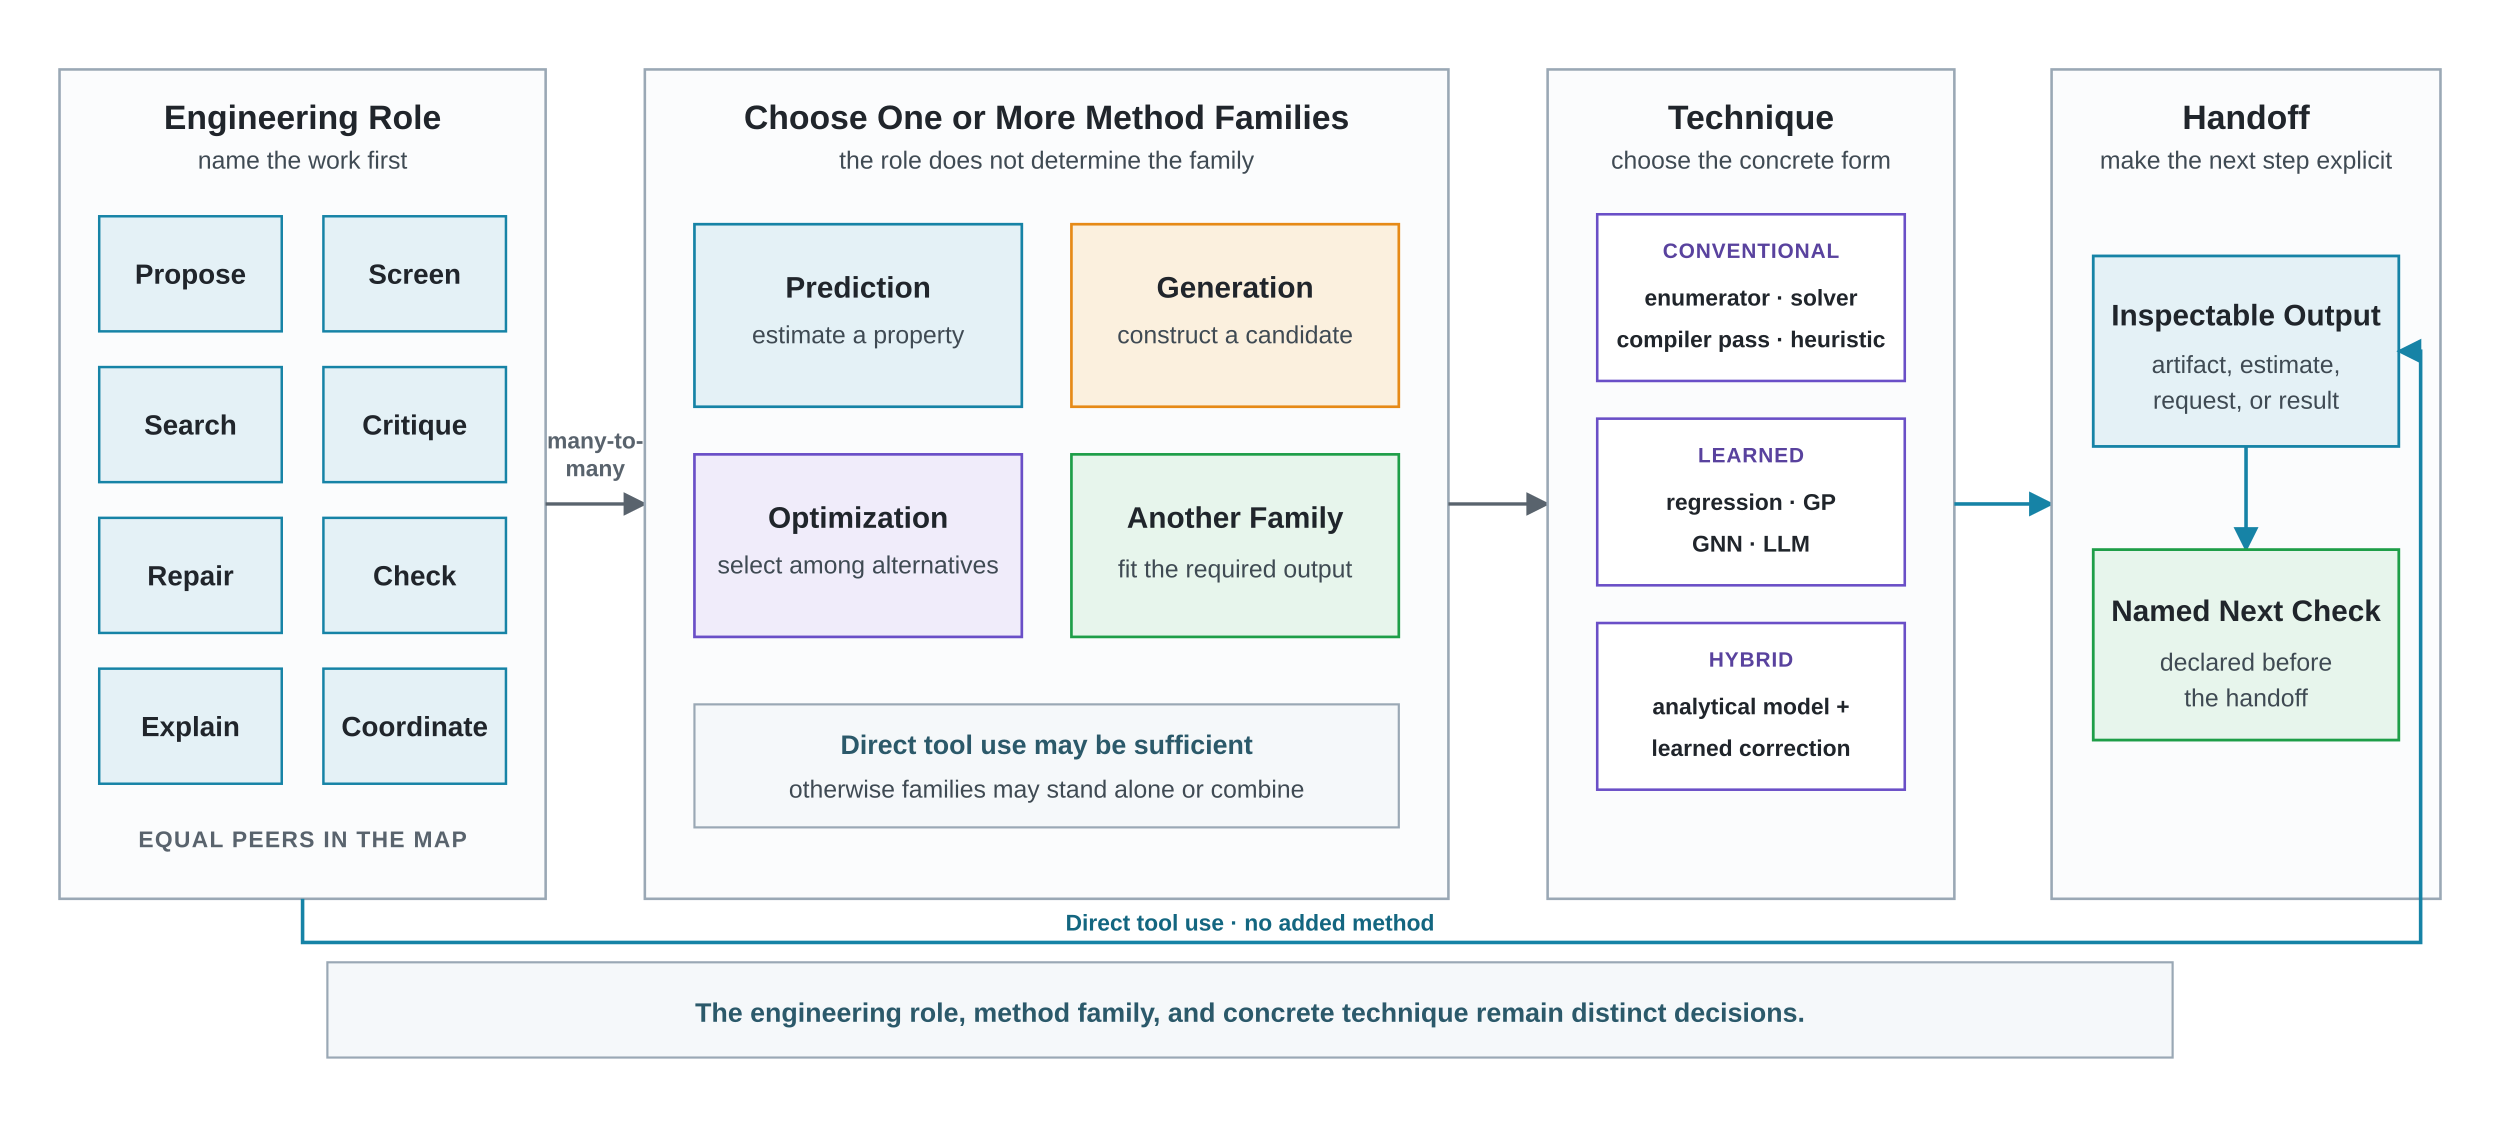
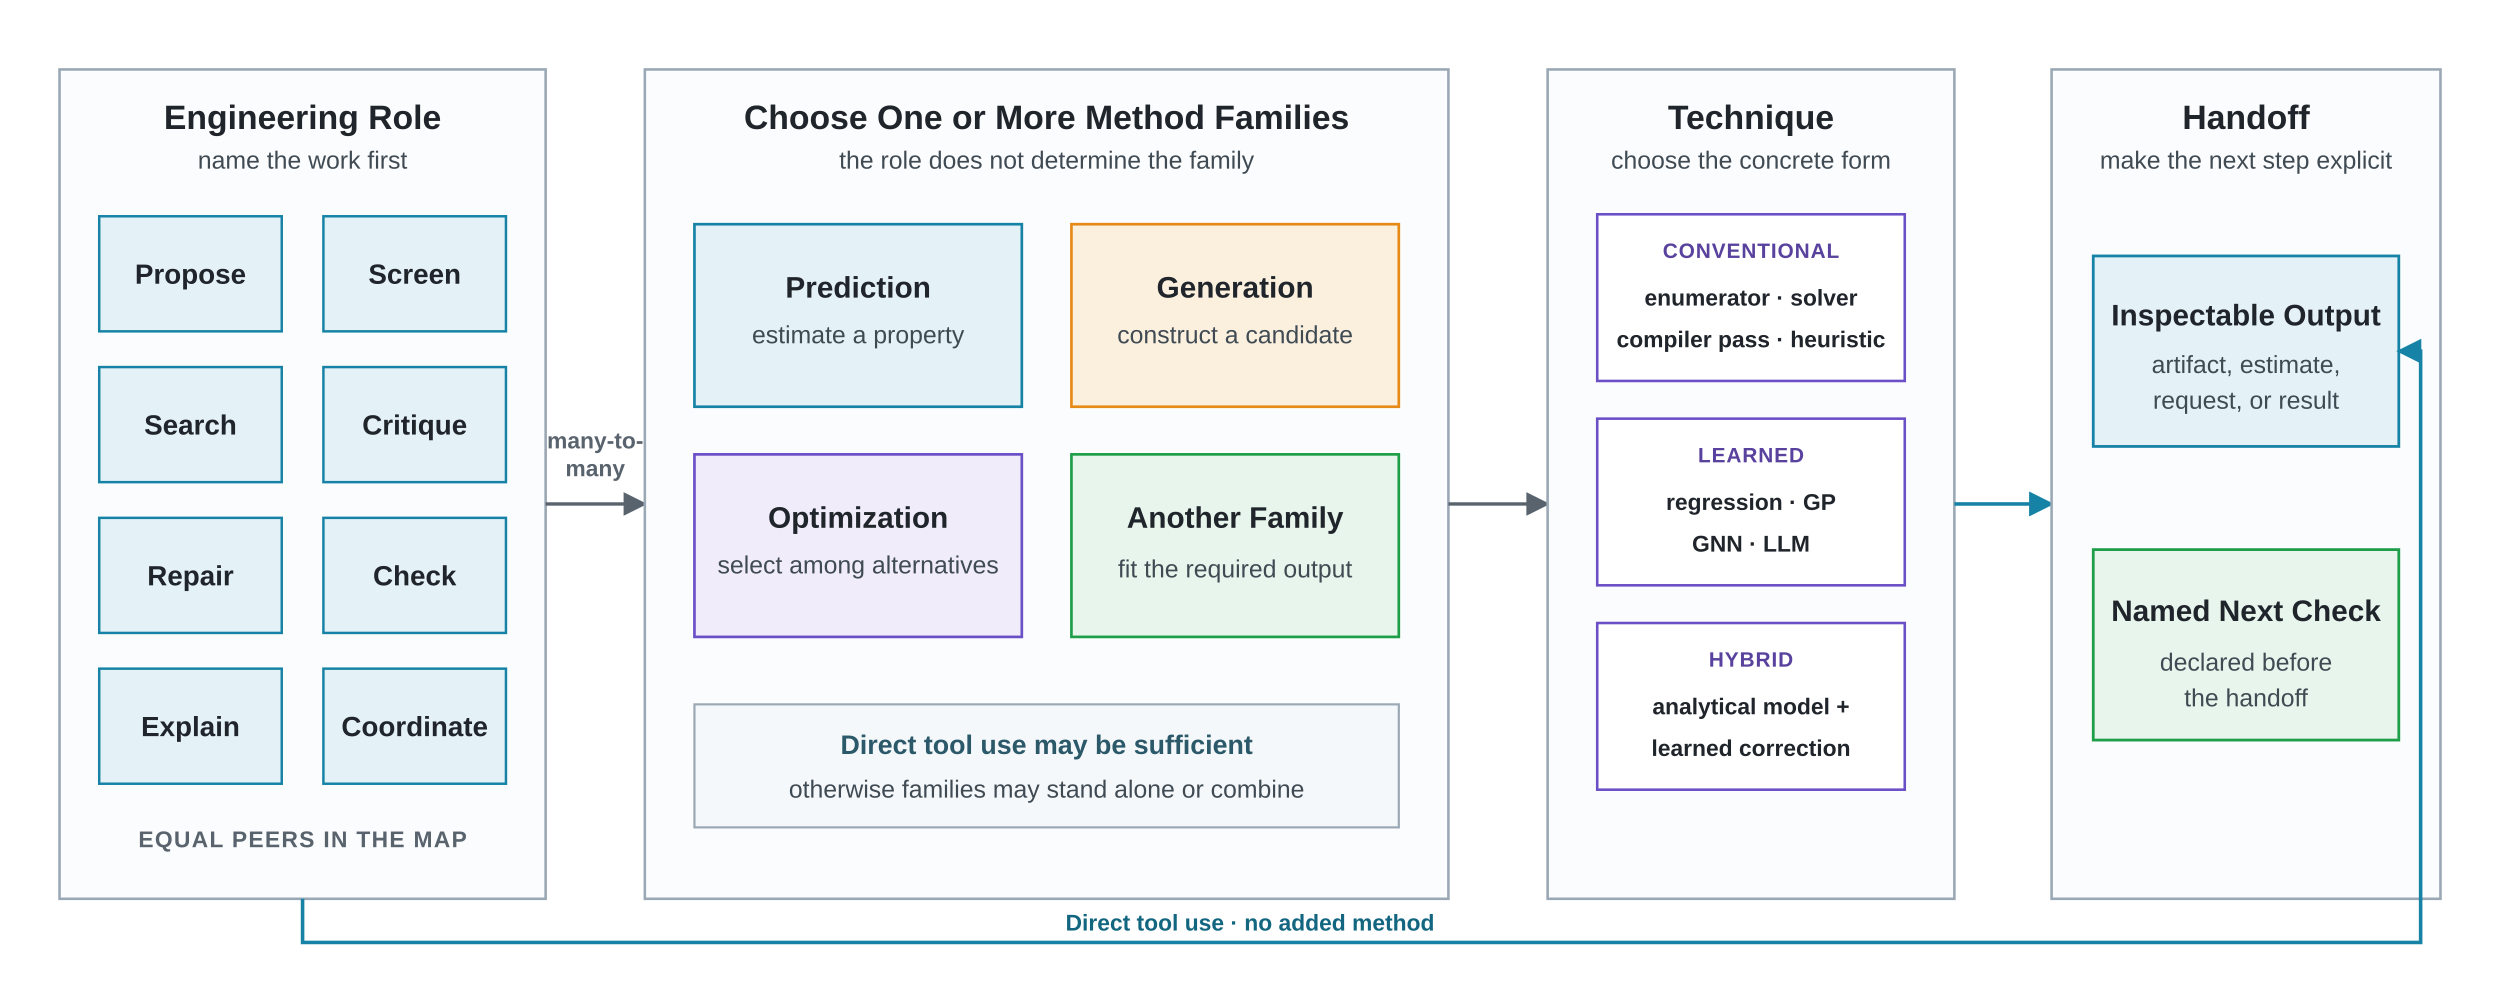
- <svg xmlns="http://www.w3.org/2000/svg" viewBox="0 0 1260 567" role="img" aria-labelledby="title desc">
+ <svg xmlns="http://www.w3.org/2000/svg" viewBox="0 0 1260 495" role="img" aria-labelledby="title desc">
  <defs>
    <marker id="arrow-gray" viewBox="0 0 10 10" refX="9" refY="5" markerWidth="7" markerHeight="7" orient="auto">
      <path d="M 0 0 L 10 5 L 0 10 z" fill="#59636D" />
    </marker>
    <marker id="arrow-blue" viewBox="0 0 10 10" refX="9" refY="5" markerWidth="7" markerHeight="7" orient="auto">
      <path d="M 0 0 L 10 5 L 0 10 z" fill="#1683A6" />
    </marker>
    <style>
      .font { font-family: Arial, Helvetica, sans-serif; }
      .eyebrow { font-size: 11.5px; font-weight: 700; fill: #59636D; letter-spacing: 0.65px; }
      .panel-title { font-size: 17px; font-weight: 700; fill: #20252B; }
      .role { font-size: 14px; font-weight: 700; fill: #20252B; }
      .choice { font-size: 15px; font-weight: 700; fill: #20252B; }
      .small { font-size: 12.5px; fill: #3F4A53; }
      .arrow-label { font-size: 11.5px; font-weight: 700; fill: #59636D; }
      .direct-label { font-size: 11.5px; font-weight: 700; fill: #136680; }
      .category { font-size: 10.5px; font-weight: 700; fill: #59429E; letter-spacing: 0.45px; }
      .mechanism { font-size: 11.5px; font-weight: 600; fill: #20252B; }
      .note { font-size: 13.5px; font-weight: 700; fill: #2B596A; }
      .panel { fill: #FBFCFD; stroke: #9AA8B5; stroke-width: 1.3; }
      .role-box { fill: #E4F1F6; stroke: #1683A6; stroke-width: 1.25; }
      .prediction { fill: #E4F1F6; stroke: #1683A6; stroke-width: 1.35; }
      .generation { fill: #FBF0DE; stroke: #E68A17; stroke-width: 1.35; }
      .optimization { fill: #F0ECFA; stroke: #6A4FC7; stroke-width: 1.35; }
      .other { fill: #E7F5EC; stroke: #1E9E48; stroke-width: 1.35; }
      .technique { fill: #FFFFFF; stroke: #6A4FC7; stroke-width: 1.3; }
      .output { fill: #E4F1F6; stroke: #1683A6; stroke-width: 1.4; }
      .check { fill: #E7F5EC; stroke: #1E9E48; stroke-width: 1.4; }
      .flow { fill: none; stroke: #59636D; stroke-width: 1.7; }
      .flow-blue { fill: none; stroke: #1683A6; stroke-width: 1.8; }
      .direct-flow { fill: none; stroke: #1683A6; stroke-width: 1.8; }
      .selection-band { fill: #F5F8FA; stroke: #9AA8B5; stroke-width: 1.1; }
    </style>
  </defs>
  <rect width="1260" height="567" fill="#FFFFFF" />
  <g class="font">
    <rect class="panel" x="30" y="35" width="245" height="418" />
    <text class="panel-title" x="152.5" y="65" text-anchor="middle">Engineering Role</text>
    <text class="small" x="152.5" y="85" text-anchor="middle">name the work first</text>
    <rect class="role-box" x="50" y="109" width="92" height="58" />
    <text class="role" x="96" y="143" text-anchor="middle">Propose</text>
    <rect class="role-box" x="163" y="109" width="92" height="58" />
    <text class="role" x="209" y="143" text-anchor="middle">Screen</text>
    <rect class="role-box" x="50" y="185" width="92" height="58" />
    <text class="role" x="96" y="219" text-anchor="middle">Search</text>
    <rect class="role-box" x="163" y="185" width="92" height="58" />
    <text class="role" x="209" y="219" text-anchor="middle">Critique</text>
    <rect class="role-box" x="50" y="261" width="92" height="58" />
    <text class="role" x="96" y="295" text-anchor="middle">Repair</text>
    <rect class="role-box" x="163" y="261" width="92" height="58" />
    <text class="role" x="209" y="295" text-anchor="middle">Check</text>
    <rect class="role-box" x="50" y="337" width="92" height="58" />
    <text class="role" x="96" y="371" text-anchor="middle">Explain</text>
    <rect class="role-box" x="163" y="337" width="92" height="58" />
    <text class="role" x="209" y="371" text-anchor="middle">Coordinate</text>
    <text class="eyebrow" x="152.5" y="427" text-anchor="middle">EQUAL PEERS IN THE MAP</text>
    <text class="arrow-label" x="300" y="226" text-anchor="middle">many-to-</text>
    <text class="arrow-label" x="300" y="240" text-anchor="middle">many</text>
    <line class="flow" x1="275" y1="254" x2="325" y2="254" marker-end="url(#arrow-gray)" />
    <rect class="panel" x="325" y="35" width="405" height="418" />
    <text class="panel-title" x="527.5" y="65" text-anchor="middle">Choose One or More Method Families</text>
    <text class="small" x="527.5" y="85" text-anchor="middle">the role does not determine the family</text>
    <rect class="prediction" x="350" y="113" width="165" height="92" />
    <text class="choice" x="432.5" y="150" text-anchor="middle">Prediction</text>
    <text class="small" x="432.5" y="173" text-anchor="middle">estimate a property</text>
    <rect class="generation" x="540" y="113" width="165" height="92" />
    <text class="choice" x="622.5" y="150" text-anchor="middle">Generation</text>
    <text class="small" x="622.5" y="173" text-anchor="middle">construct a candidate</text>
    <rect class="optimization" x="350" y="229" width="165" height="92" />
    <text class="choice" x="432.5" y="266" text-anchor="middle">Optimization</text>
    <text class="small" x="432.5" y="289" text-anchor="middle">select among alternatives</text>
    <rect class="other" x="540" y="229" width="165" height="92" />
    <text class="choice" x="622.5" y="266" text-anchor="middle">Another Family</text>
    <text class="small" x="622.5" y="291" text-anchor="middle">fit the required output</text>
    <rect class="selection-band" x="350" y="355" width="355" height="62" />
    <text class="note" x="527.5" y="380" text-anchor="middle">Direct tool use may be sufficient</text>
    <text class="small" x="527.5" y="402" text-anchor="middle">otherwise families may stand alone or combine</text>
    <line class="flow" x1="730" y1="254" x2="780" y2="254" marker-end="url(#arrow-gray)" />
    <rect class="panel" x="780" y="35" width="205" height="418" />
    <text class="panel-title" x="882.5" y="65" text-anchor="middle">Technique</text>
    <text class="small" x="882.5" y="85" text-anchor="middle">choose the concrete form</text>
    <rect class="technique" x="805" y="108" width="155" height="84" />
    <text class="category" x="882.5" y="130" text-anchor="middle">CONVENTIONAL</text>
    <text class="mechanism" x="882.5" y="154" text-anchor="middle">enumerator · solver</text>
    <text class="mechanism" x="882.5" y="175" text-anchor="middle">compiler pass · heuristic</text>
    <rect class="technique" x="805" y="211" width="155" height="84" />
    <text class="category" x="882.5" y="233" text-anchor="middle">LEARNED</text>
    <text class="mechanism" x="882.5" y="257" text-anchor="middle">regression · GP</text>
    <text class="mechanism" x="882.5" y="278" text-anchor="middle">GNN · LLM</text>
    <rect class="technique" x="805" y="314" width="155" height="84" />
    <text class="category" x="882.5" y="336" text-anchor="middle">HYBRID</text>
    <text class="mechanism" x="882.5" y="360" text-anchor="middle">analytical model +</text>
    <text class="mechanism" x="882.5" y="381" text-anchor="middle">learned correction</text>
    <line class="flow-blue" x1="985" y1="254" x2="1034" y2="254" marker-end="url(#arrow-blue)" />
    <rect class="panel" x="1034" y="35" width="196" height="418" />
    <text class="panel-title" x="1132" y="65" text-anchor="middle">Handoff</text>
    <text class="small" x="1132" y="85" text-anchor="middle">make the next step explicit</text>
    <rect class="output" x="1055" y="129" width="154" height="96" />
    <text class="choice" x="1132" y="164" text-anchor="middle">Inspectable Output</text>
    <text class="small" x="1132" y="188" text-anchor="middle">artifact, estimate,</text>
    <text class="small" x="1132" y="206" text-anchor="middle">request, or result</text>
-     <line class="flow-blue" x1="1132" y1="225" x2="1132" y2="277" marker-end="url(#arrow-blue)" />
    <rect class="check" x="1055" y="277" width="154" height="96" />
    <text class="choice" x="1132" y="313" text-anchor="middle">Named Next Check</text>
    <text class="small" x="1132" y="338" text-anchor="middle">declared before</text>
    <text class="small" x="1132" y="356" text-anchor="middle">the handoff</text>
    <path class="direct-flow" d="M 152.5 453 V 475 H 1220 V 177 H 1209" marker-end="url(#arrow-blue)" />
    <text class="direct-label" x="630" y="469" text-anchor="middle">Direct tool use · no added method</text>
-     <rect class="selection-band" x="165" y="485" width="930" height="48" />
-     <text class="note" x="630" y="515" text-anchor="middle">The engineering role, method family, and concrete technique remain distinct decisions.</text>
  </g>
</svg>
